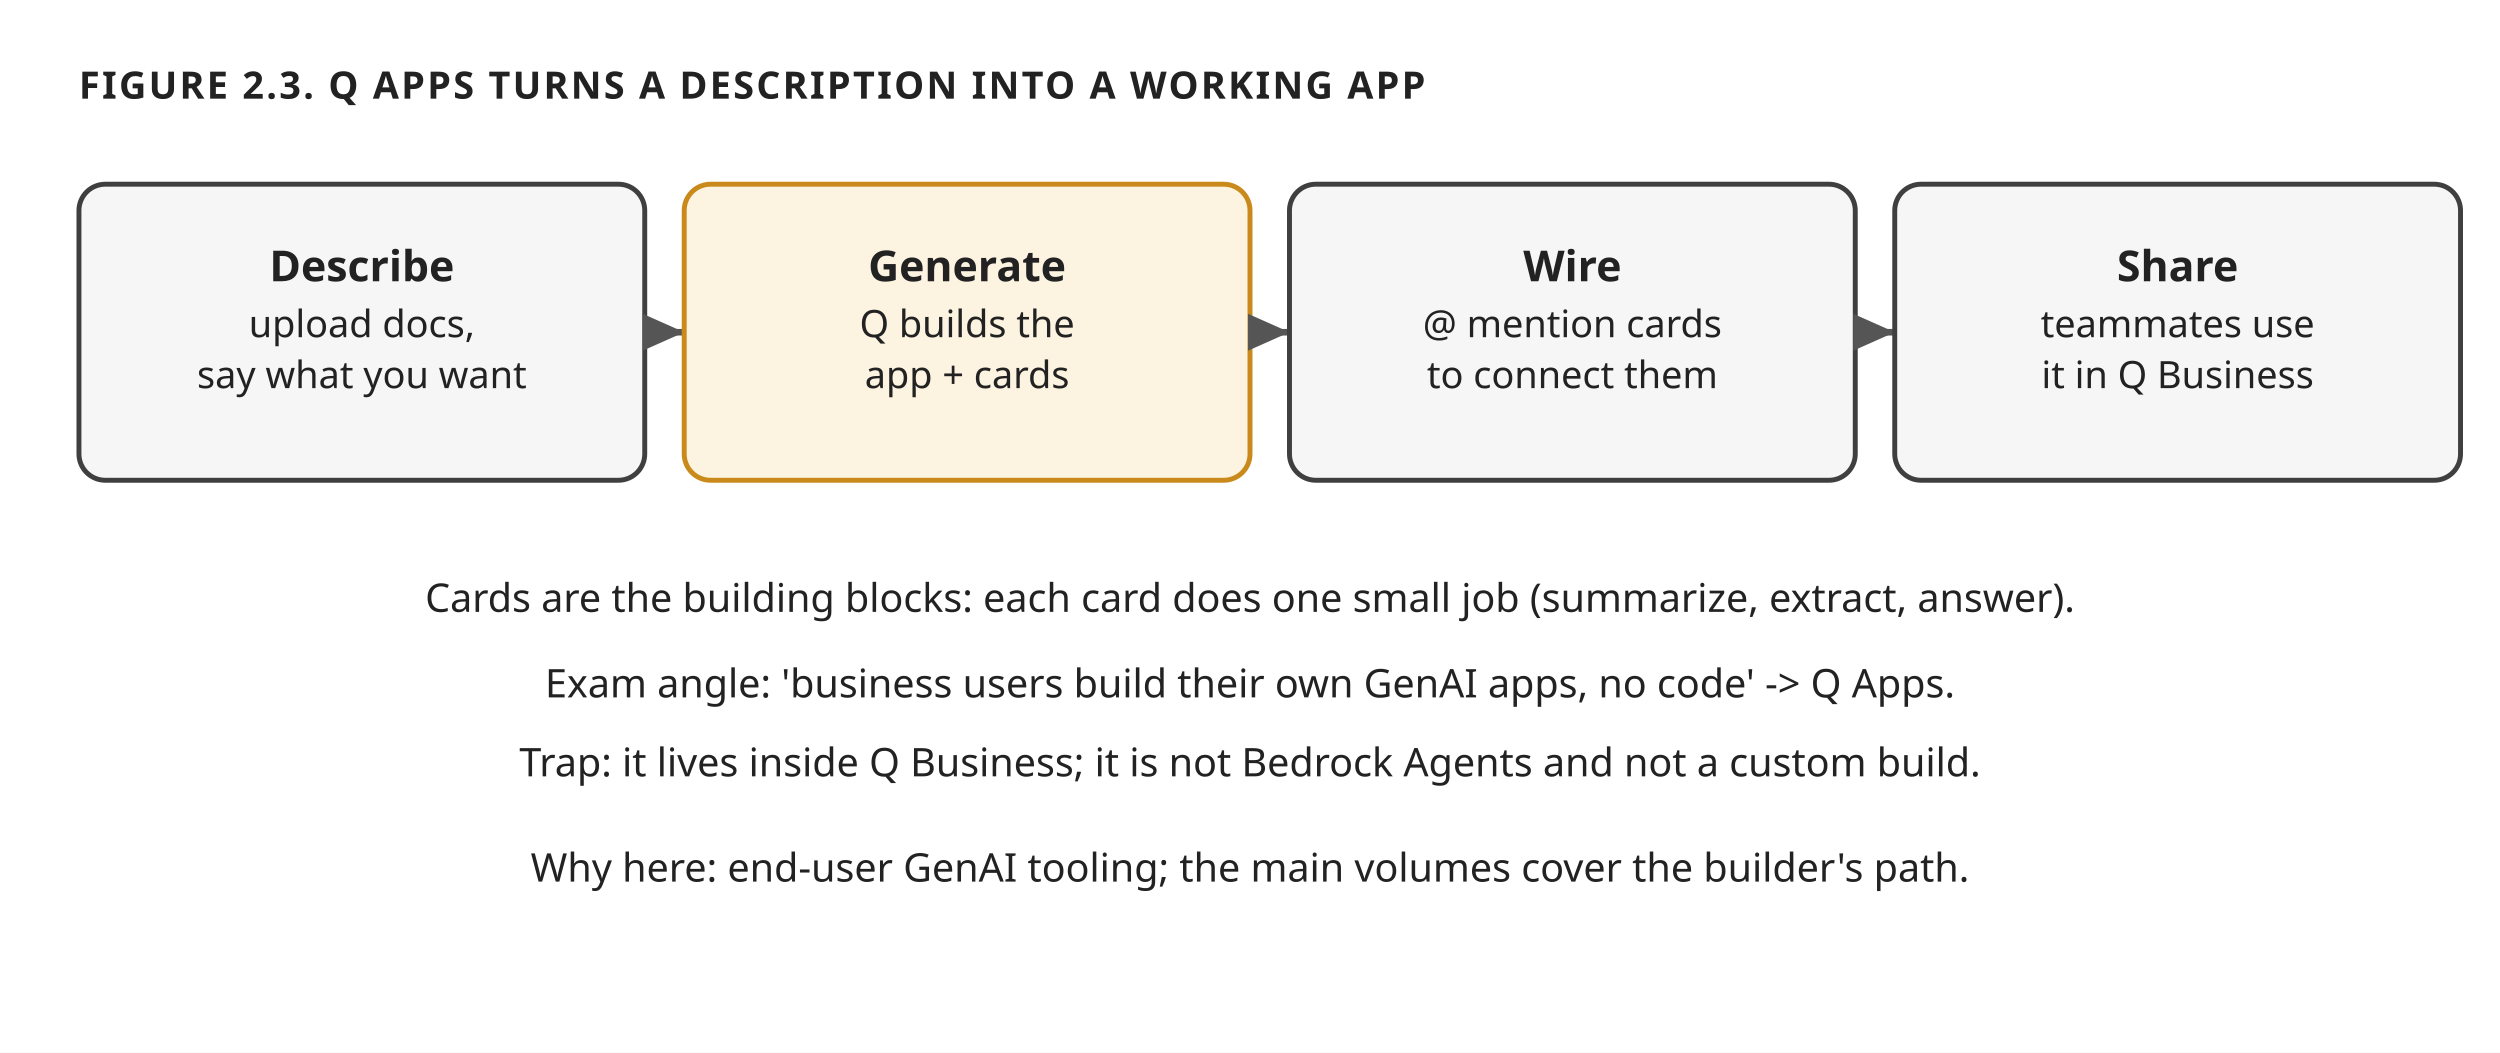
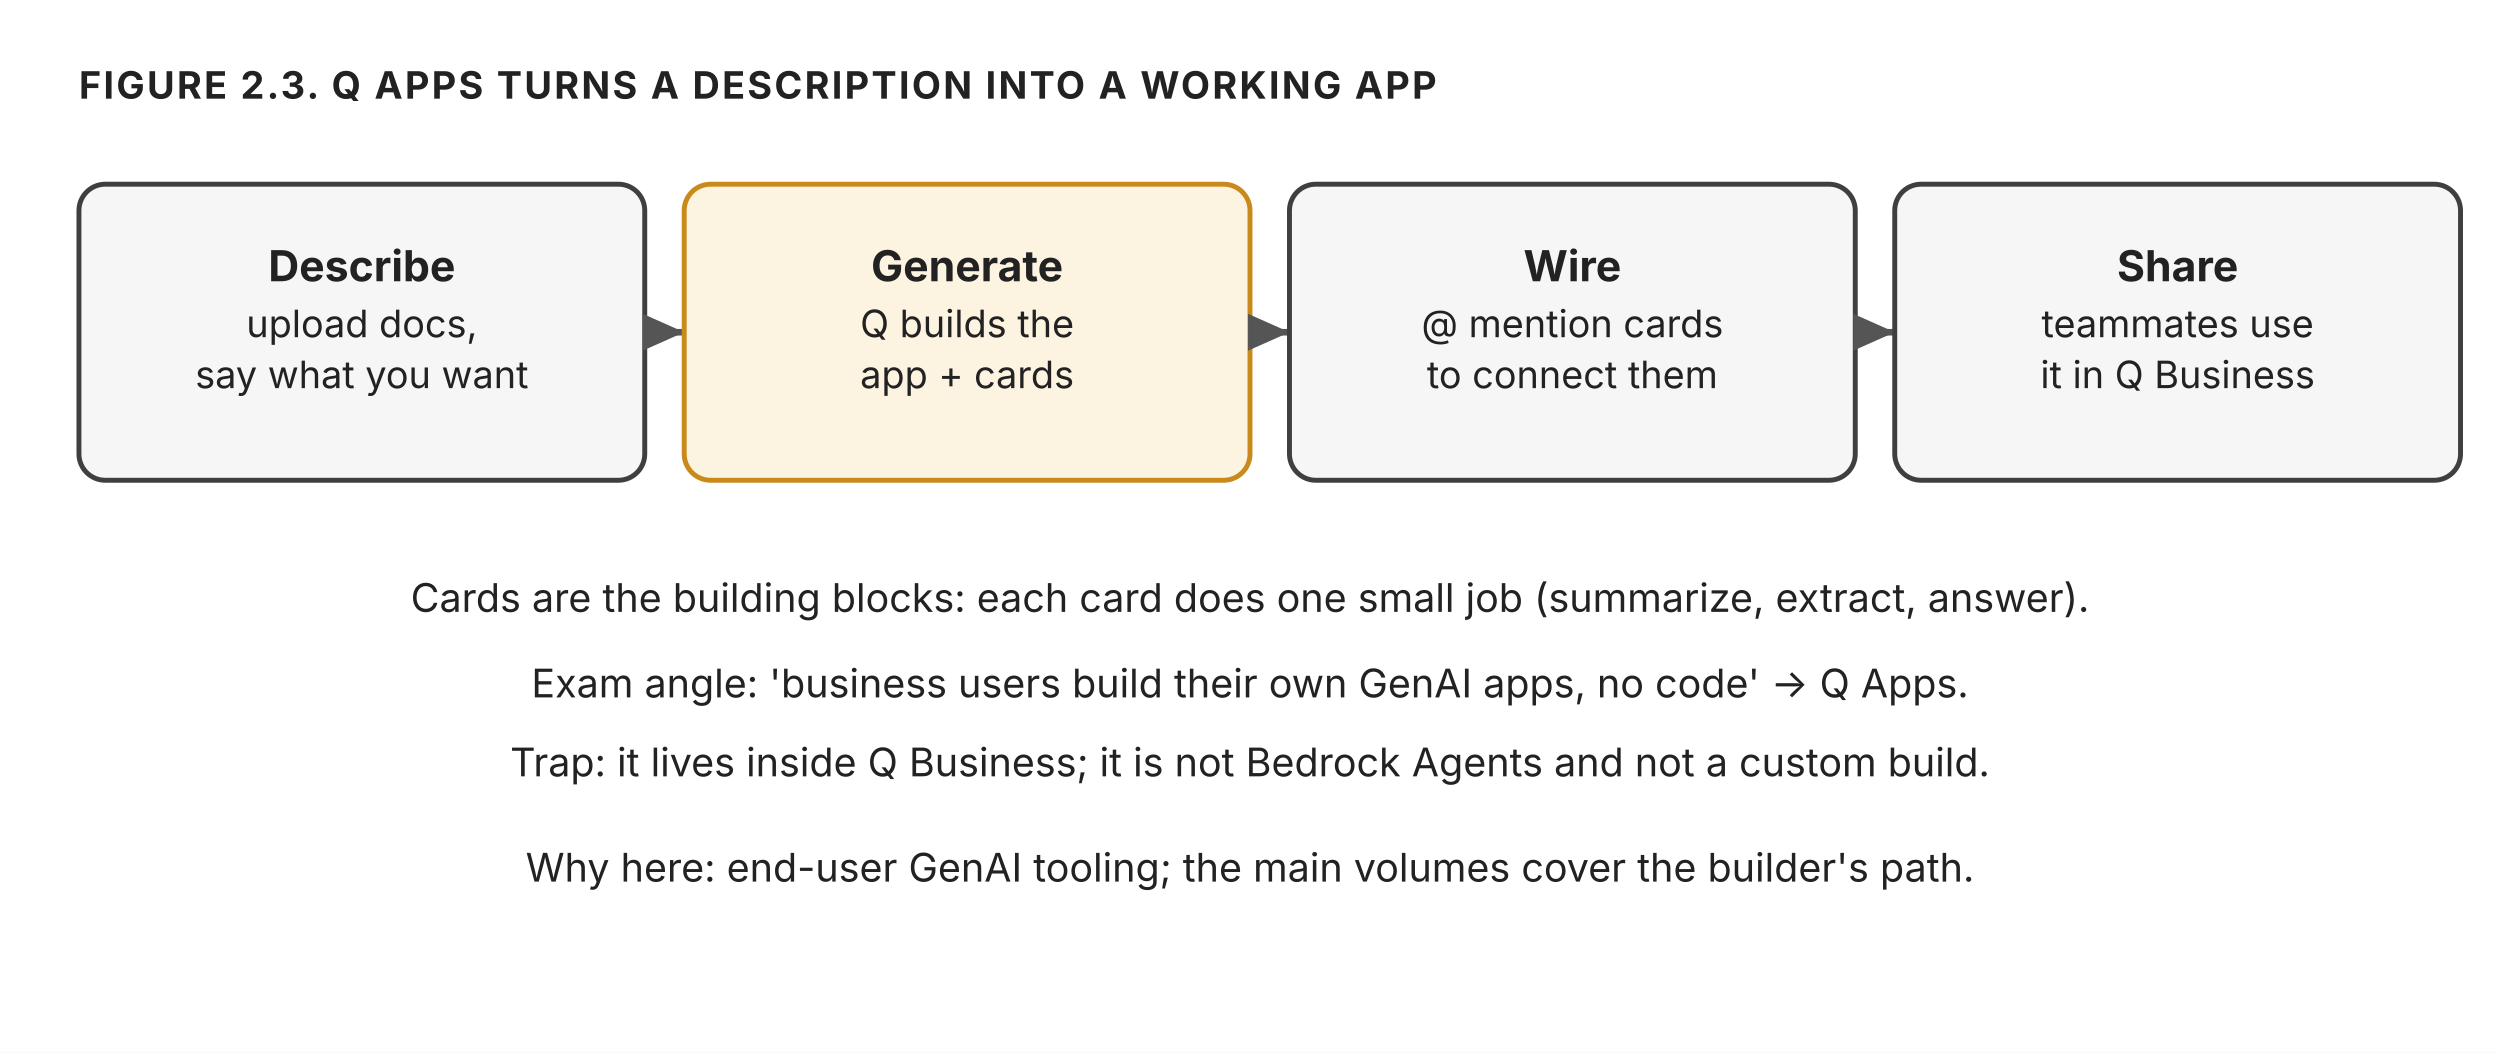
<svg xmlns="http://www.w3.org/2000/svg" width="760" height="320" viewBox="0 0 760 320" role="img" aria-label="Q Apps: describe the app, get cards, wire them, share">
-   <style>text{font-family:'Trebuchet MS', Verdana, sans-serif;fill:#222222;}</style>
+   <style>text{font-family:"Anthropic Sans",Inter,"Source Sans 3","IBM Plex Sans",sans-serif;fill:#222222}</style>
  <rect width="760" height="320" fill="#ffffff" />
  <defs>
    <marker id="ar" viewBox="0 0 10 10" refX="9" refY="5" markerWidth="7" markerHeight="7" orient="auto-start-reverse">
      <path d="M 0 1 L 9 5 L 0 9 z" fill="#555555" />
    </marker>
    <marker id="arW" viewBox="0 0 10 10" refX="9" refY="5" markerWidth="7" markerHeight="7" orient="auto-start-reverse">
      <path d="M 0 1 L 9 5 L 0 9 z" fill="#ffffff" />
    </marker>
  </defs>
  <text x="24" y="30" font-size="11.5" fill="#555555" text-anchor="start" font-weight="700" letter-spacing="0.06em">FIGURE 2.3. Q APPS TURNS A DESCRIPTION INTO A WORKING APP</text>
  <rect x="24" y="56" width="172" height="90" rx="8" fill="#f6f6f6" stroke="#3f3f3f" stroke-width="1.5" />
  <text x="110.0" y="85.5" font-size="13" fill="#222222" text-anchor="middle" font-weight="700">Describe</text>
  <text x="110.0" y="102.5" font-size="11.5" fill="#222222" text-anchor="middle">upload docs,</text>
  <text x="110.0" y="118.0" font-size="11.5" fill="#222222" text-anchor="middle">say what you want</text>
  <line x1="196" y1="101" x2="208" y2="101" stroke="#555555" stroke-width="2" marker-end="url(#ar)" />
  <rect x="208" y="56" width="172" height="90" rx="8" fill="#fdf3e1" stroke="#c98a1b" stroke-width="1.5" />
  <text x="294.0" y="85.5" font-size="13" fill="#222222" text-anchor="middle" font-weight="700">Generate</text>
  <text x="294.0" y="102.5" font-size="11.5" fill="#222222" text-anchor="middle">Q builds the</text>
  <text x="294.0" y="118.0" font-size="11.5" fill="#222222" text-anchor="middle">app + cards</text>
  <line x1="380" y1="101" x2="392" y2="101" stroke="#555555" stroke-width="2" marker-end="url(#ar)" />
  <rect x="392" y="56" width="172" height="90" rx="8" fill="#f6f6f6" stroke="#3f3f3f" stroke-width="1.5" />
  <text x="478.0" y="85.5" font-size="13" fill="#222222" text-anchor="middle" font-weight="700">Wire</text>
  <text x="478.0" y="102.5" font-size="11.5" fill="#222222" text-anchor="middle">@ mention cards</text>
  <text x="478.0" y="118.0" font-size="11.5" fill="#222222" text-anchor="middle">to connect them</text>
  <line x1="564" y1="101" x2="576" y2="101" stroke="#555555" stroke-width="2" marker-end="url(#ar)" />
  <rect x="576" y="56" width="172" height="90" rx="8" fill="#f6f6f6" stroke="#3f3f3f" stroke-width="1.5" />
  <text x="662.0" y="85.5" font-size="13" fill="#222222" text-anchor="middle" font-weight="700">Share</text>
  <text x="662.0" y="102.5" font-size="11.5" fill="#222222" text-anchor="middle">teammates use</text>
  <text x="662.0" y="118.0" font-size="11.5" fill="#222222" text-anchor="middle">it in Q Business</text>
  <text x="380" y="186" font-size="12" fill="#555555" text-anchor="middle">Cards are the building blocks: each card does one small job (summarize, extract, answer).</text>
  <text x="380" y="212" font-size="12" fill="#555555" text-anchor="middle">Exam angle: 'business users build their own GenAI apps, no code' -&gt; Q Apps.</text>
  <text x="380" y="236" font-size="12" fill="#555555" text-anchor="middle">Trap: it lives inside Q Business; it is not Bedrock Agents and not a custom build.</text>
  <text x="380" y="268" font-size="12" fill="#555555" text-anchor="middle">Why here: end-user GenAI tooling; the main volumes cover the builder's path.</text>
</svg>
